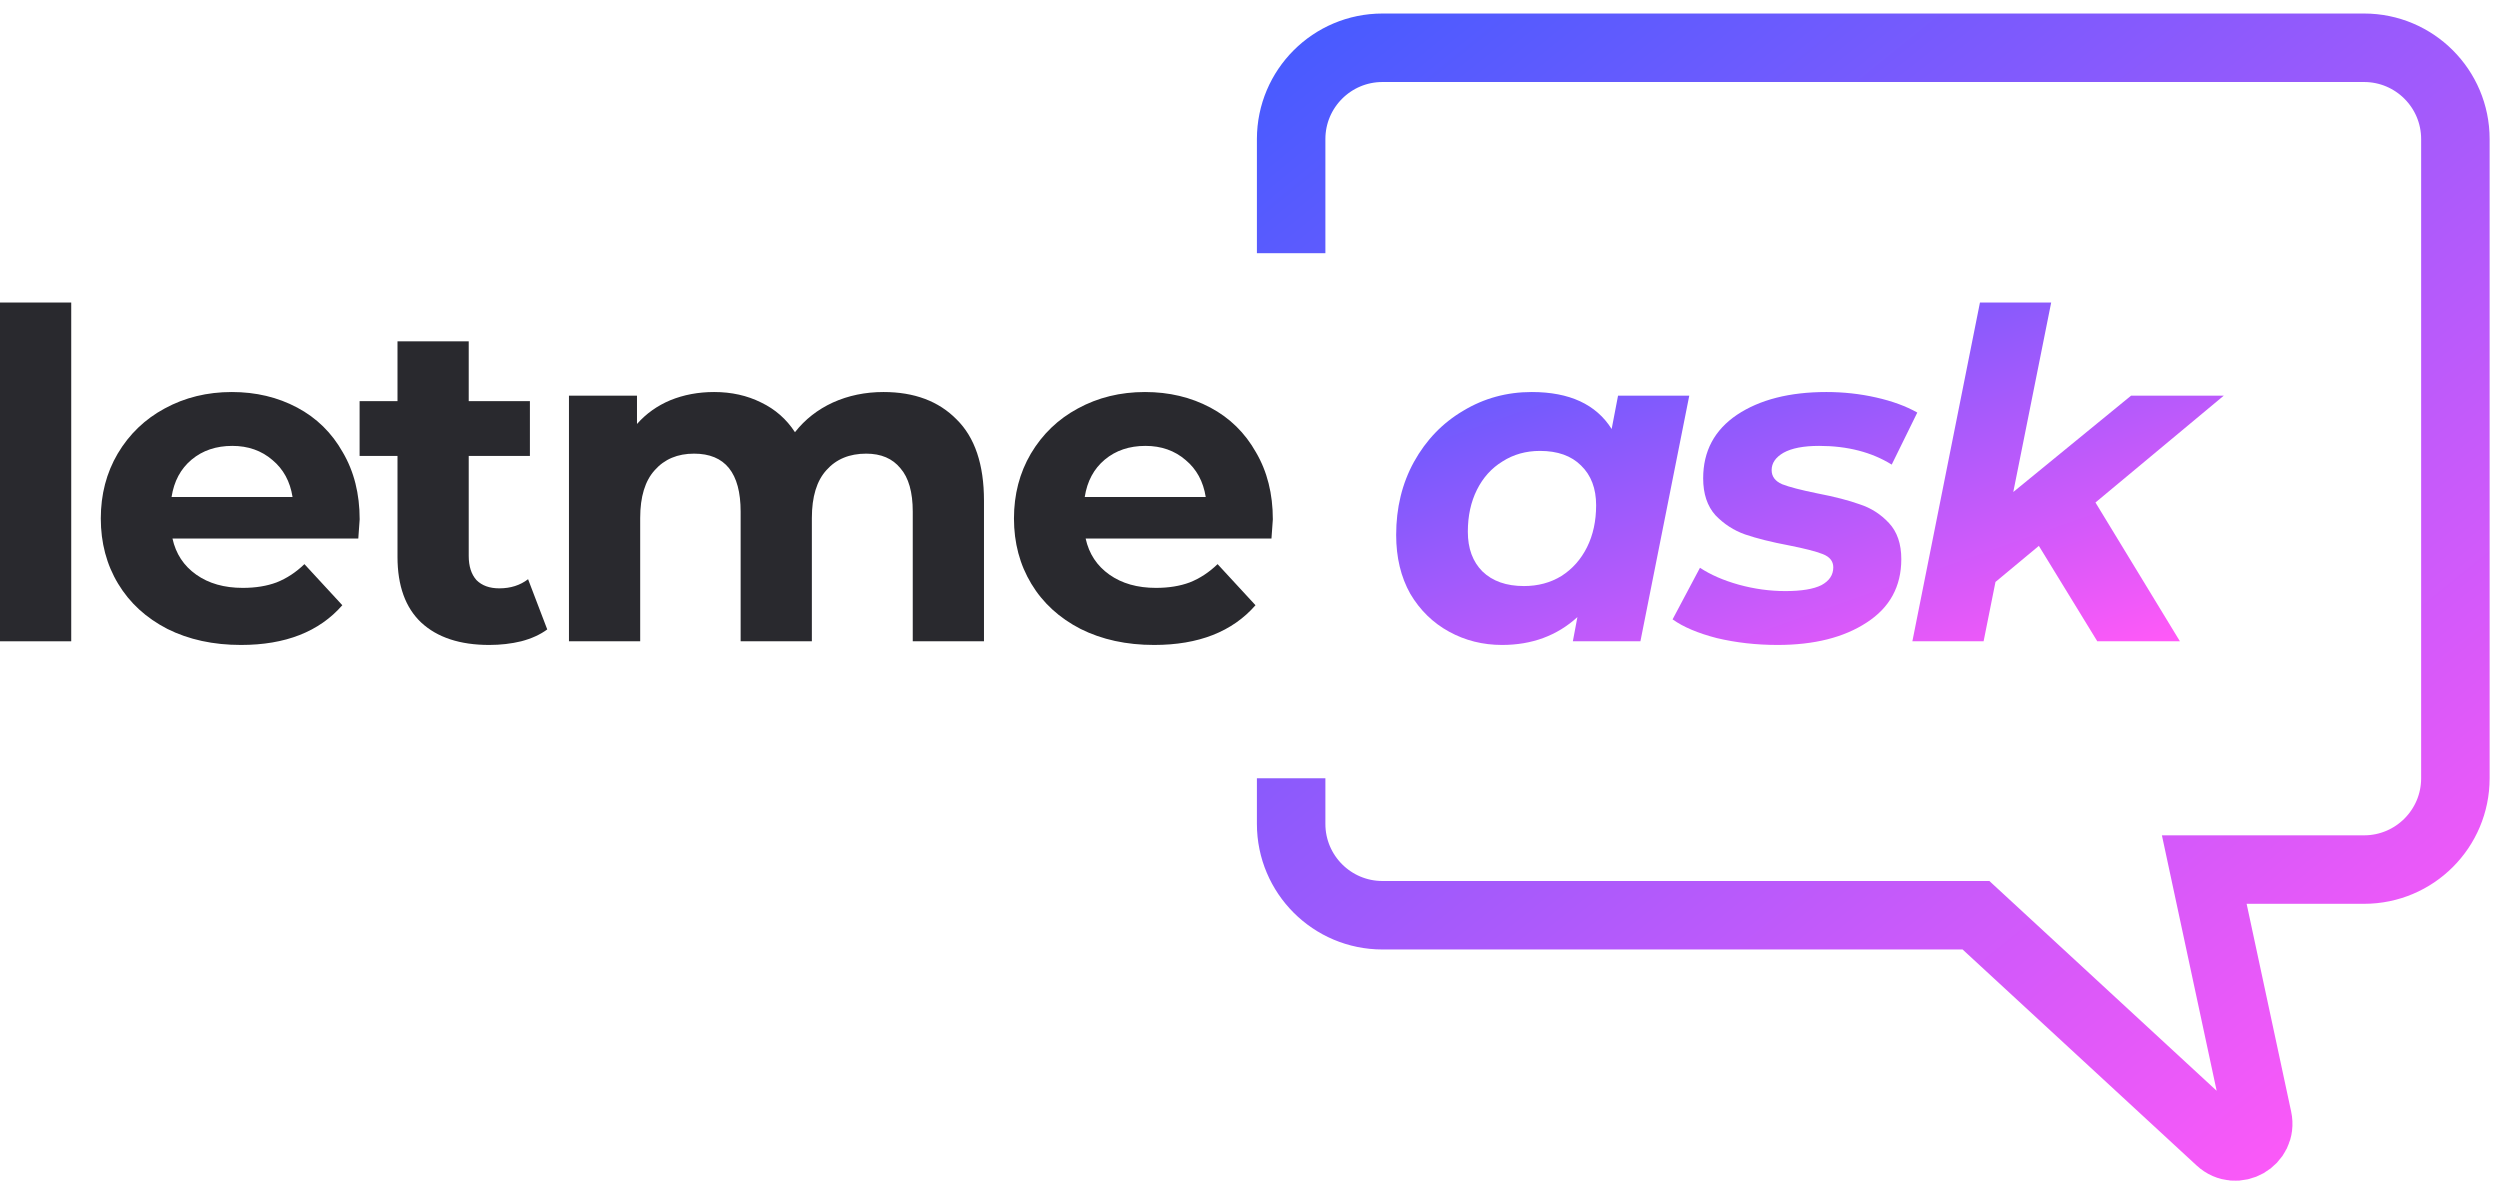
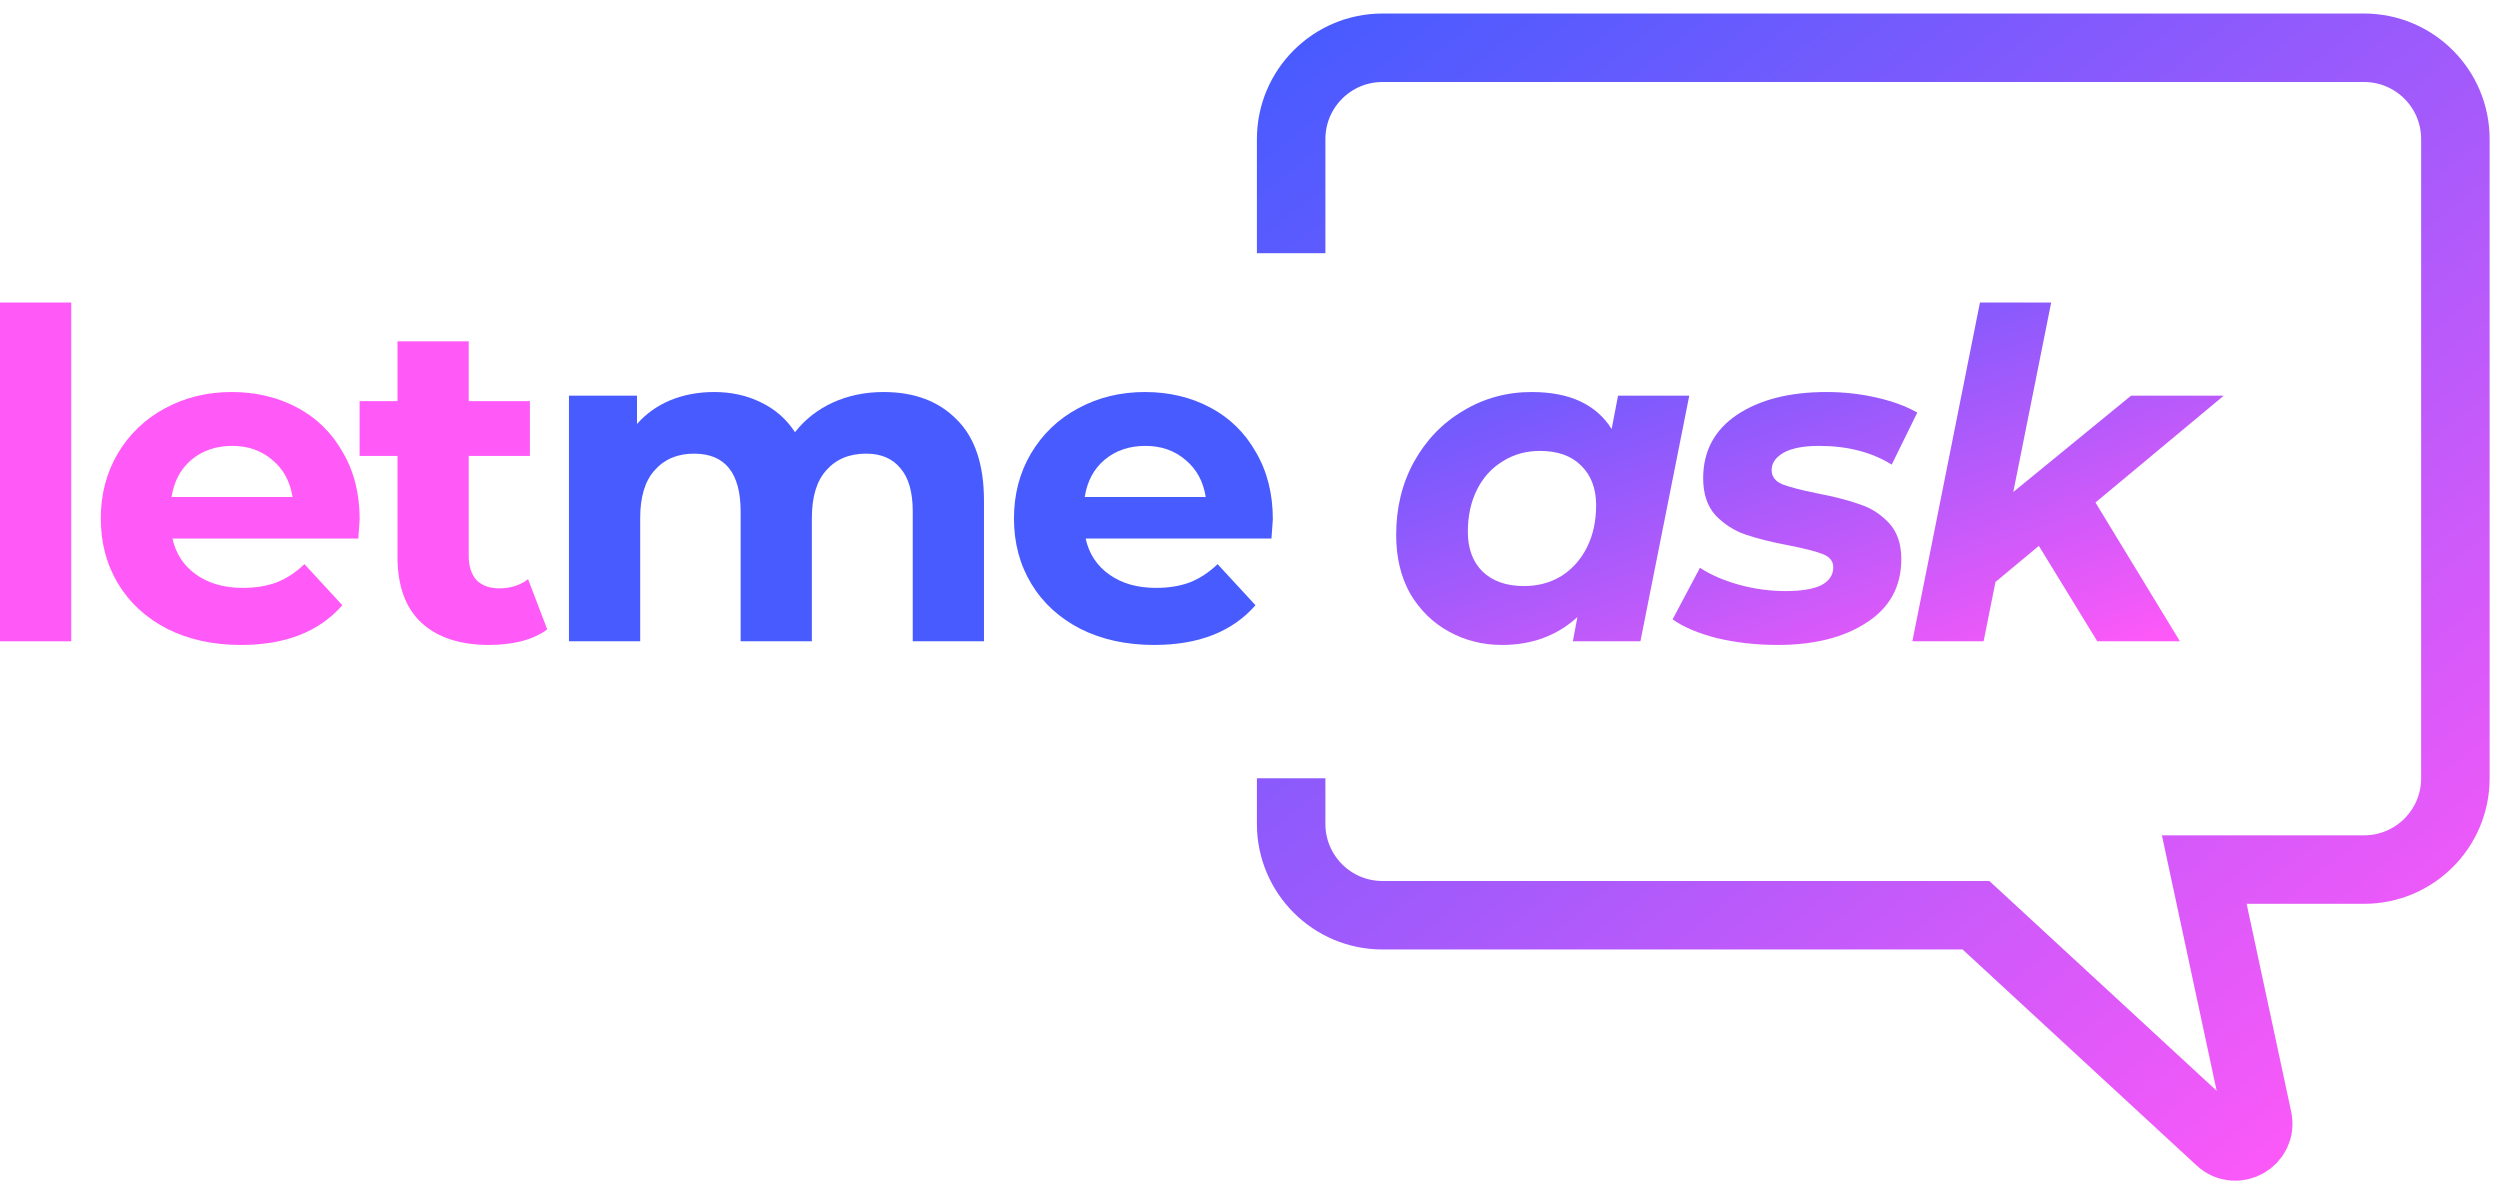
<svg xmlns="http://www.w3.org/2000/svg" width="157" height="75" viewBox="0 0 157 75" fill="none">
-   <path d="M0 18.999H4.473V40.273H0V18.999Z" fill="#29292E" />
-   <path d="M22.587 32.618C22.587 32.675 22.558 33.077 22.501 33.822H10.832C11.042 34.778 11.539 35.533 12.323 36.087C13.106 36.642 14.081 36.919 15.247 36.919C16.05 36.919 16.757 36.804 17.369 36.575C18 36.326 18.583 35.944 19.118 35.428L21.498 38.008C20.045 39.671 17.923 40.503 15.133 40.503C13.393 40.503 11.854 40.168 10.516 39.499C9.178 38.811 8.146 37.865 7.42 36.661C6.693 35.457 6.33 34.09 6.33 32.561C6.33 31.051 6.684 29.694 7.391 28.489C8.117 27.266 9.102 26.32 10.344 25.651C11.606 24.963 13.011 24.619 14.559 24.619C16.069 24.619 17.436 24.944 18.659 25.593C19.883 26.243 20.838 27.18 21.526 28.403C22.234 29.608 22.587 31.012 22.587 32.618ZM14.588 28.002C13.575 28.002 12.724 28.289 12.036 28.862C11.348 29.436 10.927 30.219 10.774 31.213H18.372C18.22 30.238 17.799 29.464 17.111 28.891C16.423 28.298 15.582 28.002 14.588 28.002Z" fill="#29292E" />
-   <path d="M34.367 39.528C33.928 39.853 33.383 40.102 32.733 40.273C32.102 40.426 31.433 40.503 30.726 40.503C28.891 40.503 27.467 40.035 26.454 39.098C25.46 38.161 24.963 36.785 24.963 34.969V28.633H22.583V25.192H24.963V21.436H29.436V25.192H33.278V28.633H29.436V34.912C29.436 35.562 29.598 36.068 29.923 36.431C30.267 36.776 30.745 36.948 31.357 36.948C32.064 36.948 32.666 36.756 33.163 36.374L34.367 39.528Z" fill="#29292E" />
-   <path d="M55.486 24.619C57.417 24.619 58.946 25.192 60.074 26.339C61.221 27.467 61.794 29.168 61.794 31.443V40.273H57.321V32.131C57.321 30.907 57.063 29.999 56.547 29.407C56.05 28.795 55.333 28.489 54.397 28.489C53.345 28.489 52.514 28.833 51.902 29.522C51.291 30.191 50.985 31.194 50.985 32.532V40.273H46.512V32.131C46.512 29.703 45.537 28.489 43.587 28.489C42.555 28.489 41.733 28.833 41.122 29.522C40.51 30.191 40.204 31.194 40.204 32.532V40.273H35.731V24.848H40.003V26.626C40.577 25.976 41.275 25.479 42.096 25.135C42.938 24.791 43.855 24.619 44.849 24.619C45.938 24.619 46.923 24.838 47.802 25.278C48.681 25.699 49.389 26.32 49.924 27.142C50.555 26.339 51.348 25.718 52.304 25.278C53.279 24.838 54.339 24.619 55.486 24.619Z" fill="#29292E" />
-   <path d="M79.934 32.618C79.934 32.675 79.906 33.077 79.848 33.822H68.179C68.389 34.778 68.886 35.533 69.67 36.087C70.454 36.642 71.428 36.919 72.594 36.919C73.397 36.919 74.104 36.804 74.716 36.575C75.347 36.326 75.93 35.944 76.465 35.428L78.845 38.008C77.392 39.671 75.27 40.503 72.48 40.503C70.74 40.503 69.201 40.168 67.864 39.499C66.525 38.811 65.493 37.865 64.767 36.661C64.041 35.457 63.677 34.09 63.677 32.561C63.677 31.051 64.031 29.694 64.738 28.489C65.465 27.266 66.449 26.32 67.692 25.651C68.953 24.963 70.358 24.619 71.906 24.619C73.416 24.619 74.783 24.944 76.006 25.593C77.23 26.243 78.185 27.18 78.874 28.403C79.581 29.608 79.934 31.012 79.934 32.618ZM71.935 28.002C70.922 28.002 70.071 28.289 69.383 28.862C68.695 29.436 68.275 30.219 68.121 31.213H75.72C75.567 30.238 75.146 29.464 74.458 28.891C73.77 28.298 72.929 28.002 71.935 28.002Z" fill="#29292E" />
+   <path d="M0 18.999H4.473V40.273H0V18.999Z" fill="#FF59F8" />
+   <path d="M22.587 32.618C22.587 32.675 22.558 33.077 22.501 33.822H10.832C11.042 34.778 11.539 35.533 12.323 36.087C13.106 36.642 14.081 36.919 15.247 36.919C16.05 36.919 16.757 36.804 17.369 36.575C18 36.326 18.583 35.944 19.118 35.428L21.498 38.008C20.045 39.671 17.923 40.503 15.133 40.503C13.393 40.503 11.854 40.168 10.516 39.499C9.178 38.811 8.146 37.865 7.42 36.661C6.693 35.457 6.33 34.09 6.33 32.561C6.33 31.051 6.684 29.694 7.391 28.489C8.117 27.266 9.102 26.32 10.344 25.651C11.606 24.963 13.011 24.619 14.559 24.619C16.069 24.619 17.436 24.944 18.659 25.593C19.883 26.243 20.838 27.18 21.526 28.403C22.234 29.608 22.587 31.012 22.587 32.618ZM14.588 28.002C13.575 28.002 12.724 28.289 12.036 28.862C11.348 29.436 10.927 30.219 10.774 31.213H18.372C18.22 30.238 17.799 29.464 17.111 28.891C16.423 28.298 15.582 28.002 14.588 28.002Z" fill="#FF59F8" />
+   <path d="M34.367 39.528C33.928 39.853 33.383 40.102 32.733 40.273C32.102 40.426 31.433 40.503 30.726 40.503C28.891 40.503 27.467 40.035 26.454 39.098C25.46 38.161 24.963 36.785 24.963 34.969V28.633H22.583V25.192H24.963V21.436H29.436V25.192H33.278V28.633H29.436V34.912C29.436 35.562 29.598 36.068 29.923 36.431C30.267 36.776 30.745 36.948 31.357 36.948C32.064 36.948 32.666 36.756 33.163 36.374L34.367 39.528Z" fill="#FF59F8" />
+   <path d="M55.486 24.619C57.417 24.619 58.946 25.192 60.074 26.339C61.221 27.467 61.794 29.168 61.794 31.443V40.273H57.321V32.131C57.321 30.907 57.063 29.999 56.547 29.407C56.05 28.795 55.333 28.489 54.397 28.489C53.345 28.489 52.514 28.833 51.902 29.522C51.291 30.191 50.985 31.194 50.985 32.532V40.273H46.512V32.131C46.512 29.703 45.537 28.489 43.587 28.489C42.555 28.489 41.733 28.833 41.122 29.522C40.51 30.191 40.204 31.194 40.204 32.532V40.273H35.731V24.848H40.003V26.626C40.577 25.976 41.275 25.479 42.096 25.135C42.938 24.791 43.855 24.619 44.849 24.619C45.938 24.619 46.923 24.838 47.802 25.278C48.681 25.699 49.389 26.32 49.924 27.142C50.555 26.339 51.348 25.718 52.304 25.278C53.279 24.838 54.339 24.619 55.486 24.619Z" fill="#485BFF" />
+   <path d="M79.934 32.618C79.934 32.675 79.906 33.077 79.848 33.822H68.179C68.389 34.778 68.886 35.533 69.67 36.087C70.454 36.642 71.428 36.919 72.594 36.919C73.397 36.919 74.104 36.804 74.716 36.575C75.347 36.326 75.93 35.944 76.465 35.428L78.845 38.008C77.392 39.671 75.27 40.503 72.48 40.503C70.74 40.503 69.201 40.168 67.864 39.499C66.525 38.811 65.493 37.865 64.767 36.661C64.041 35.457 63.677 34.09 63.677 32.561C63.677 31.051 64.031 29.694 64.738 28.489C65.465 27.266 66.449 26.32 67.692 25.651C68.953 24.963 70.358 24.619 71.906 24.619C73.416 24.619 74.783 24.944 76.006 25.593C77.23 26.243 78.185 27.18 78.874 28.403C79.581 29.608 79.934 31.012 79.934 32.618ZM71.935 28.002C70.922 28.002 70.071 28.289 69.383 28.862C68.695 29.436 68.275 30.219 68.121 31.213H75.72C75.567 30.238 75.146 29.464 74.458 28.891C73.77 28.298 72.929 28.002 71.935 28.002Z" fill="#485BFF" />
  <path d="M106.086 24.848L103.018 40.273H98.775L99.061 38.754C97.781 39.92 96.204 40.503 94.331 40.503C93.126 40.503 92.018 40.226 91.005 39.671C89.992 39.117 89.179 38.324 88.567 37.292C87.975 36.24 87.679 35.007 87.679 33.593C87.679 31.892 88.051 30.363 88.797 29.006C89.561 27.629 90.594 26.559 91.894 25.794C93.193 25.011 94.627 24.619 96.194 24.619C98.564 24.619 100.237 25.393 101.212 26.941L101.613 24.848H106.086ZM95.707 36.804C96.586 36.804 97.37 36.594 98.058 36.173C98.746 35.734 99.281 35.132 99.664 34.367C100.046 33.602 100.237 32.723 100.237 31.729C100.237 30.678 99.922 29.846 99.291 29.235C98.679 28.623 97.819 28.317 96.71 28.317C95.831 28.317 95.047 28.537 94.359 28.977C93.671 29.397 93.136 29.99 92.754 30.754C92.371 31.519 92.18 32.398 92.18 33.392C92.18 34.444 92.486 35.275 93.098 35.887C93.728 36.498 94.598 36.804 95.707 36.804Z" fill="url(#paint0_linear)" />
  <path d="M111.632 40.503C110.294 40.503 109.023 40.359 107.819 40.073C106.634 39.767 105.707 39.375 105.038 38.897L106.758 35.657C107.427 36.097 108.239 36.451 109.195 36.718C110.17 36.986 111.145 37.12 112.119 37.12C113.133 37.12 113.888 36.995 114.385 36.747C114.882 36.479 115.13 36.106 115.13 35.629C115.13 35.246 114.91 34.969 114.471 34.797C114.031 34.625 113.324 34.444 112.349 34.252C111.24 34.042 110.323 33.813 109.596 33.564C108.889 33.316 108.268 32.914 107.733 32.36C107.217 31.787 106.959 31.012 106.959 30.038C106.959 28.336 107.666 27.008 109.08 26.052C110.514 25.096 112.387 24.619 114.7 24.619C115.77 24.619 116.812 24.733 117.825 24.963C118.838 25.192 119.698 25.508 120.406 25.909L118.8 29.177C117.538 28.394 116.019 28.002 114.241 28.002C113.266 28.002 112.521 28.145 112.005 28.432C111.508 28.719 111.259 29.082 111.259 29.522C111.259 29.923 111.479 30.219 111.919 30.41C112.358 30.582 113.094 30.774 114.127 30.984C115.216 31.194 116.105 31.424 116.793 31.672C117.5 31.901 118.112 32.293 118.628 32.847C119.144 33.402 119.402 34.157 119.402 35.113C119.402 36.833 118.676 38.161 117.223 39.098C115.79 40.035 113.926 40.503 111.632 40.503Z" fill="url(#paint1_linear)" />
  <path d="M131.595 31.557L136.899 40.273H131.71L128.04 34.281L125.316 36.546L124.57 40.273H120.097L124.341 18.999H128.814L126.434 30.898L133.831 24.848H139.652L131.595 31.557Z" fill="url(#paint2_linear)" />
  <path d="M81.084 15.902V8.734C81.084 5.567 83.652 3 86.819 3H148.463C151.63 3 154.198 5.567 154.198 8.734V48.875C154.198 52.042 151.63 54.609 148.463 54.609H138.428L141.782 70.26C142.075 71.628 140.436 72.563 139.408 71.614L124.092 57.477H86.819C83.652 57.477 81.084 54.909 81.084 51.742V48.875" stroke="url(#paint3_linear)" stroke-width="4.301" />
  <defs>
    <linearGradient id="paint0_linear" x1="87.679" y1="18.999" x2="99.758" y2="53.111" gradientUnits="userSpaceOnUse">
      <stop stop-color="#485BFF" />
      <stop offset="1" stop-color="#FF59F8" />
    </linearGradient>
    <linearGradient id="paint1_linear" x1="87.679" y1="18.999" x2="99.758" y2="53.111" gradientUnits="userSpaceOnUse">
      <stop stop-color="#485BFF" />
      <stop offset="1" stop-color="#FF59F8" />
    </linearGradient>
    <linearGradient id="paint2_linear" x1="87.679" y1="18.999" x2="99.758" y2="53.111" gradientUnits="userSpaceOnUse">
      <stop stop-color="#485BFF" />
      <stop offset="1" stop-color="#FF59F8" />
    </linearGradient>
    <linearGradient id="paint3_linear" x1="81.084" y1="3" x2="141.295" y2="77.547" gradientUnits="userSpaceOnUse">
      <stop stop-color="#485BFF" />
      <stop offset="1" stop-color="#FF59F8" />
    </linearGradient>
  </defs>
</svg>
